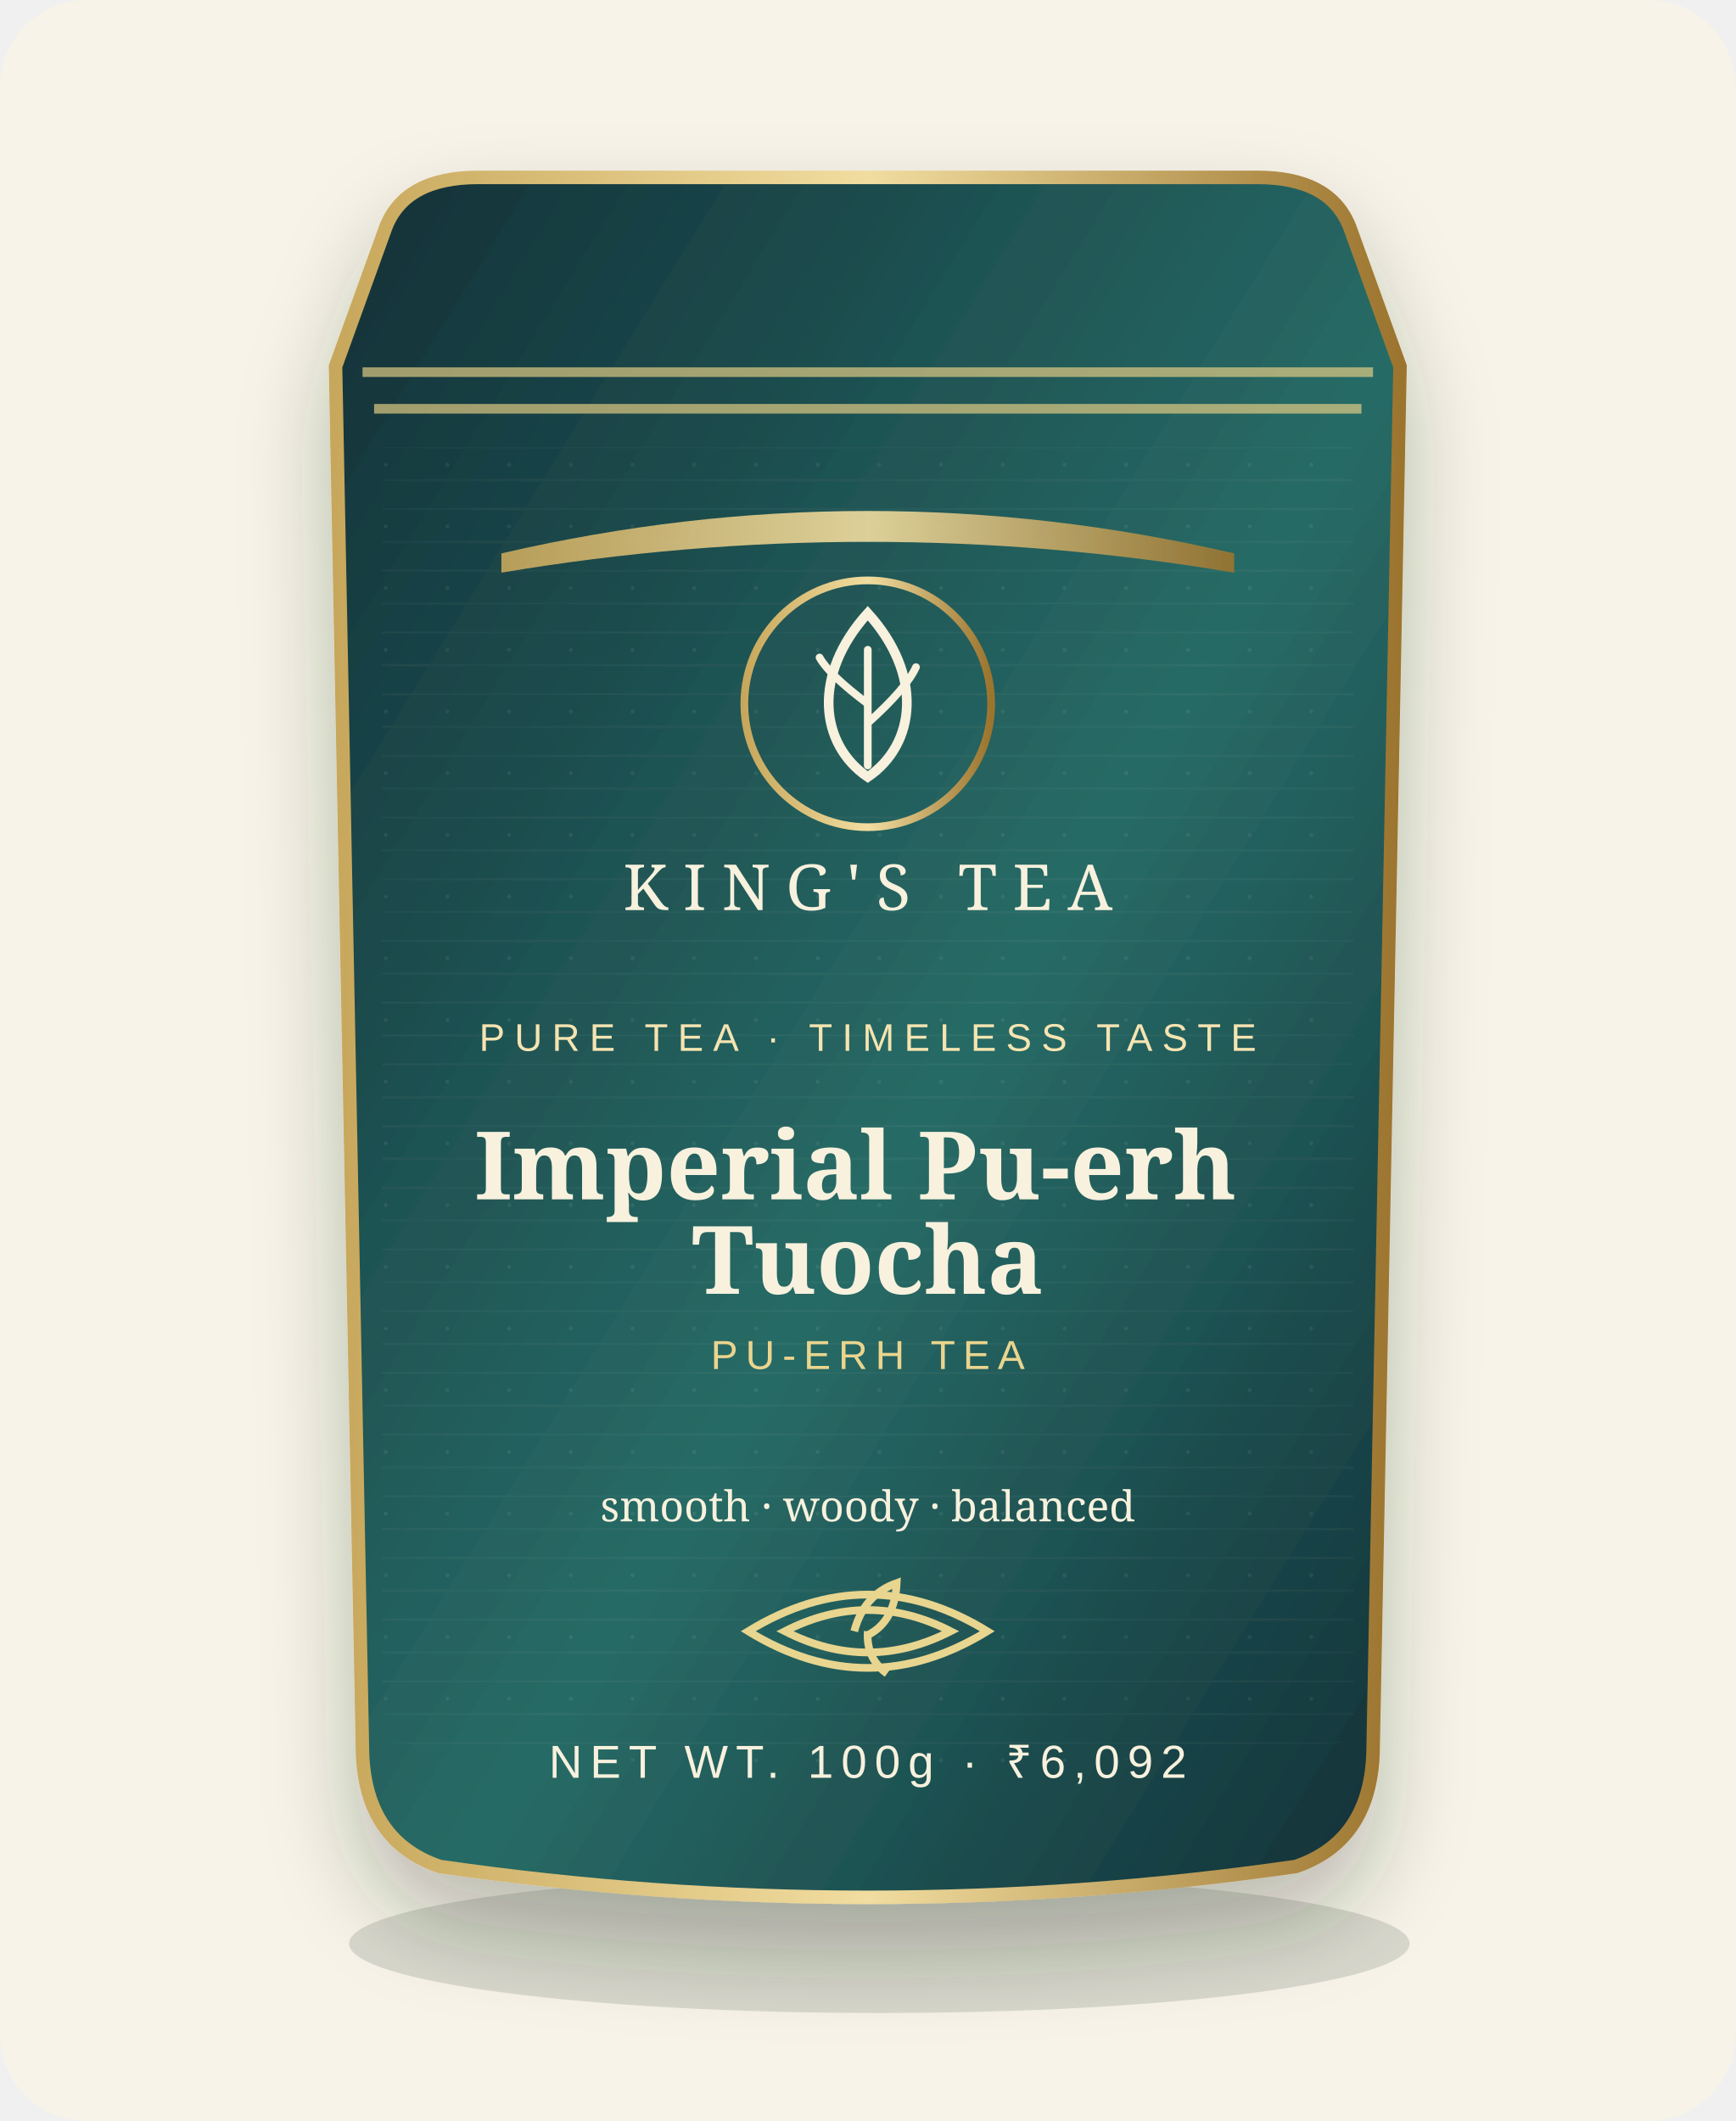
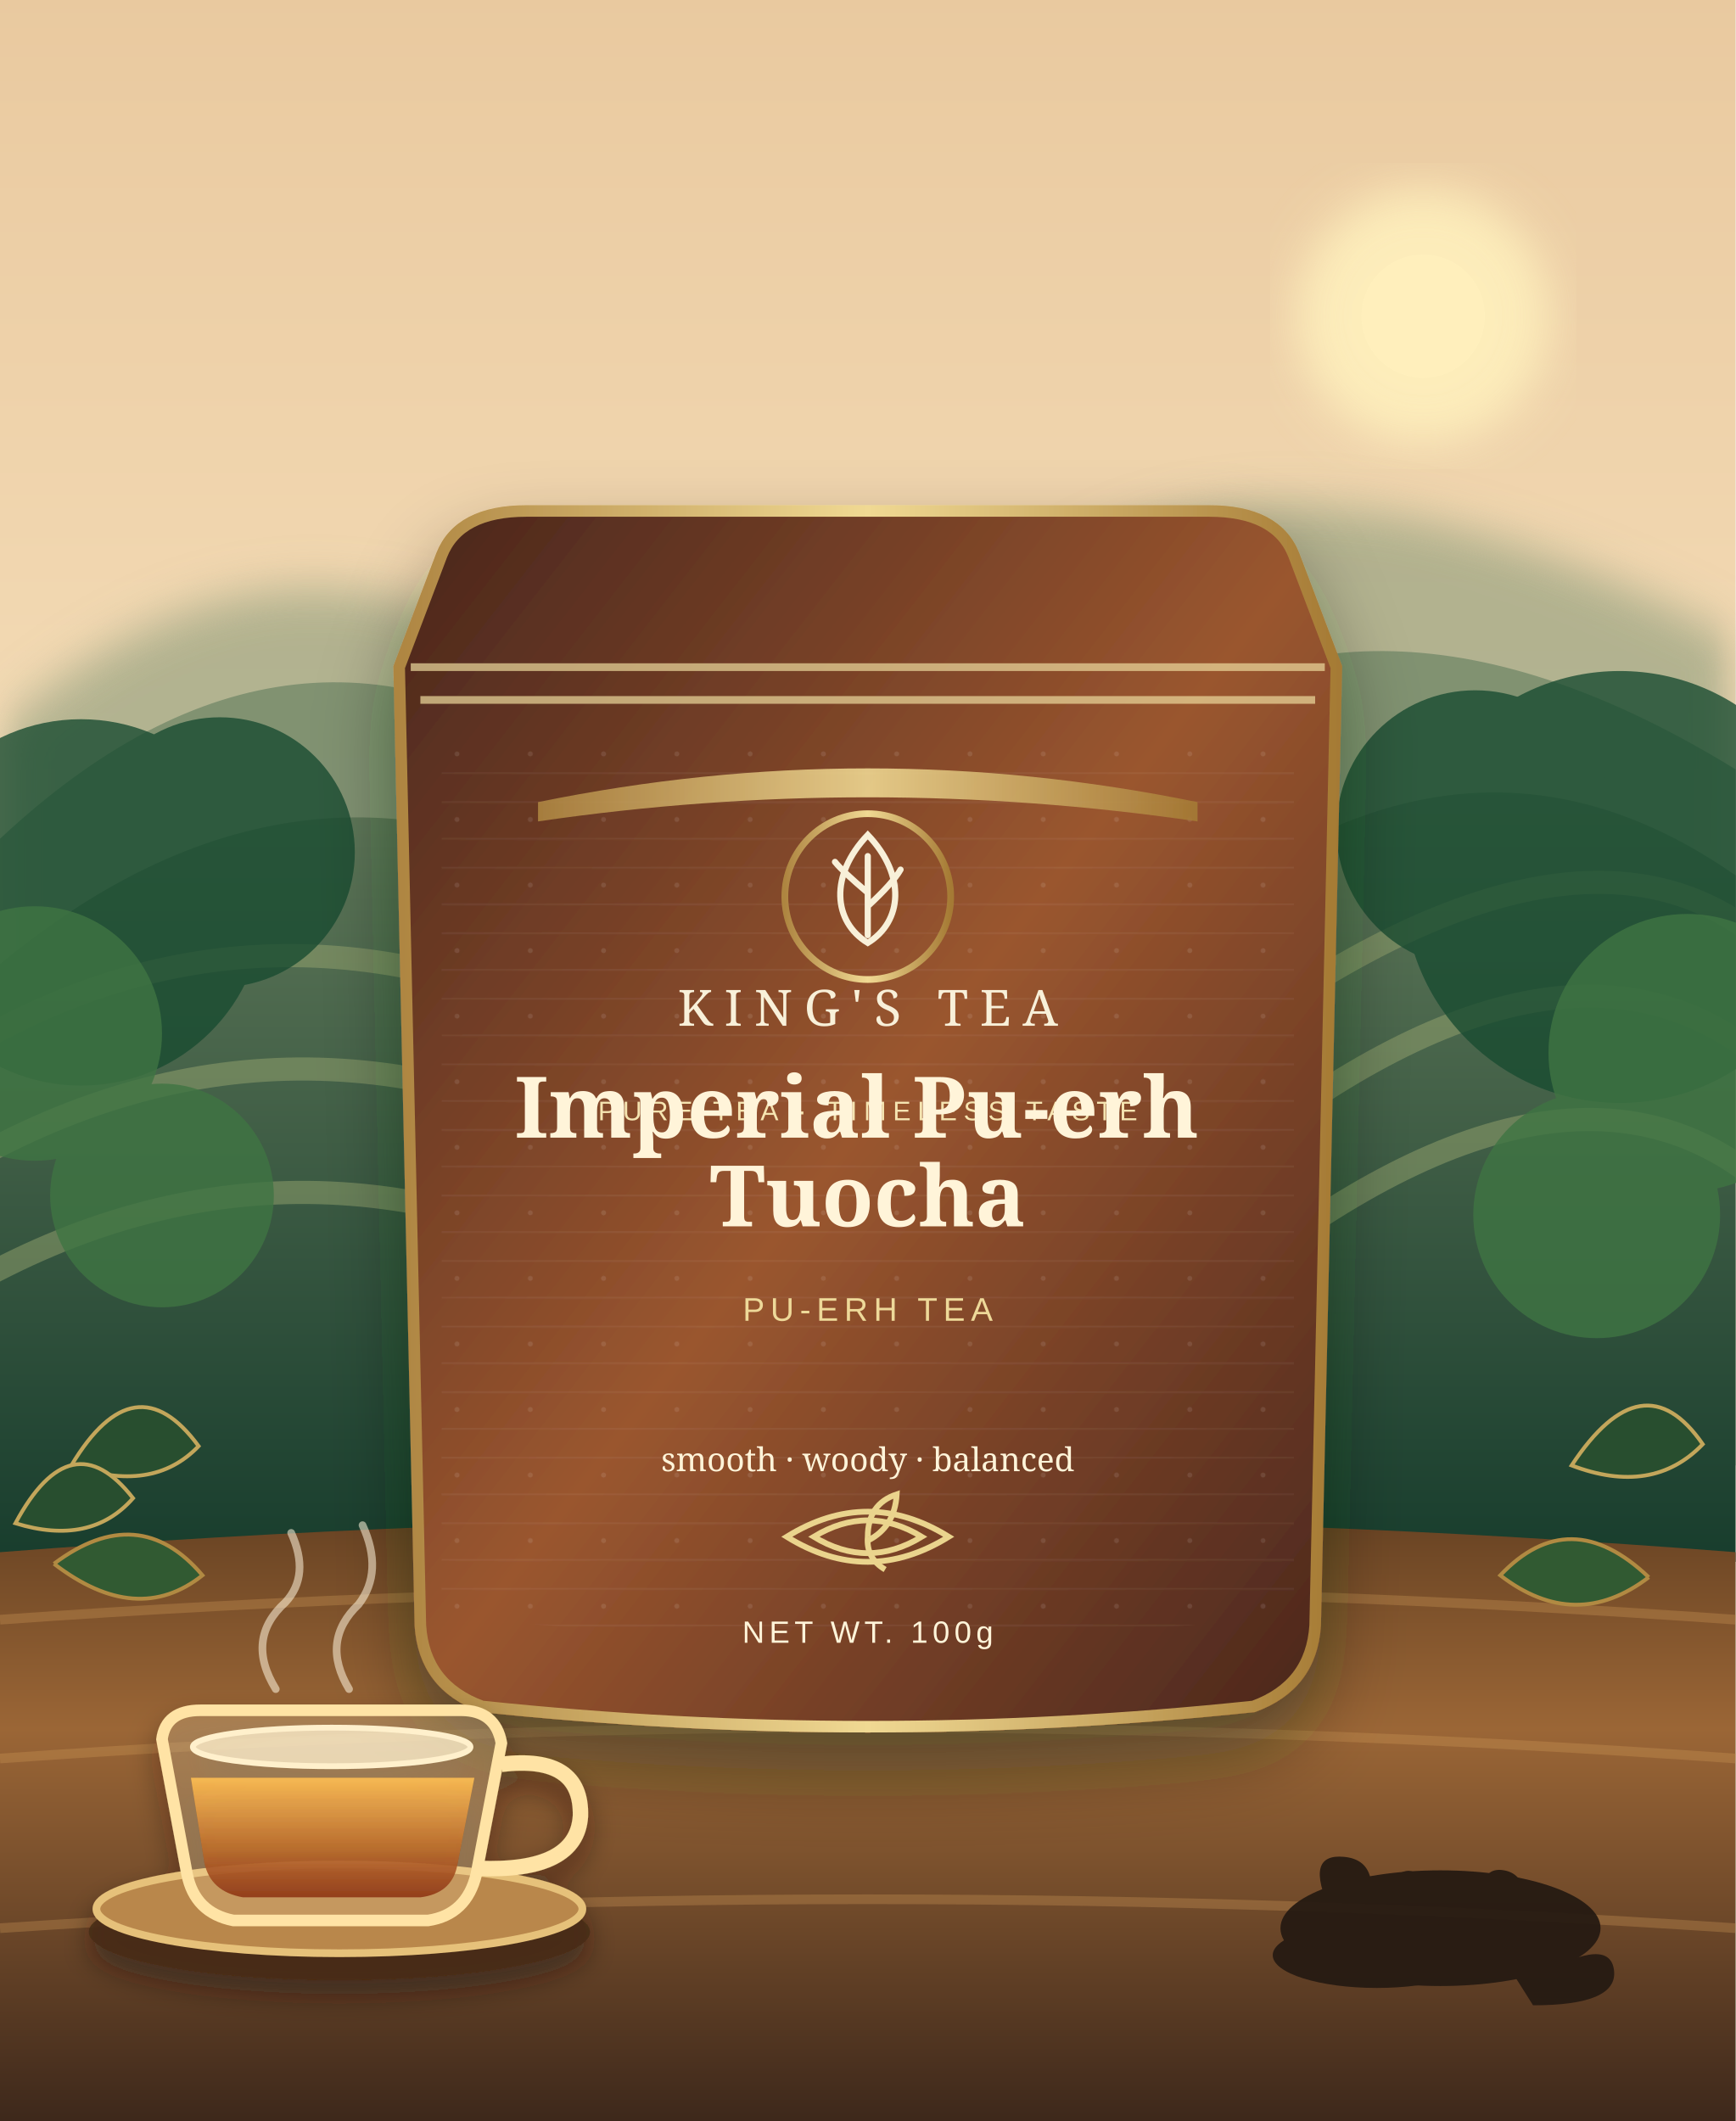
<svg xmlns="http://www.w3.org/2000/svg" width="900" height="1100" viewBox="0 0 900 1100" role="img" aria-labelledby="title desc">
  <defs>
+     <linearGradient id="sky" x2="0" y2="1">
+       <stop stop-color="#e9c99f" />
+       <stop offset=".45" stop-color="#f6dfba" />
+       <stop offset="1" stop-color="#a5b58a" />
+     </linearGradient>
+     <linearGradient id="hills" x2="0" y2="1">
+       <stop stop-color="#61795a" />
+       <stop offset="1" stop-color="#183d2d" />
+     </linearGradient>
    <linearGradient id="pouch" x1="0" y1="0" x2="1" y2="1">
-       <stop stop-color="#122f36" />
-       <stop offset=".55" stop-color="#286b66" />
-       <stop offset="1" stop-color="#122f36" />
+       <stop stop-color="#48251c" />
+       <stop offset=".5" stop-color="#9a562f" />
+       <stop offset="1" stop-color="#48251c" />
    </linearGradient>
-     <linearGradient id="foil" x1="0" y1="0" x2="1" y2="0">
-       <stop stop-color="#c7a75b" />
-       <stop offset=".5" stop-color="#f1dda0" />
-       <stop offset="1" stop-color="#9b742e" />
+     <linearGradient id="foil" x2="1">
+       <stop stop-color="#ae8541" />
+       <stop offset=".5" stop-color="#f0d993" />
+       <stop offset="1" stop-color="#a57a34" />
    </linearGradient>
+     <linearGradient id="wood" x2="0" y2="1">
+       <stop stop-color="#684323" />
+       <stop offset=".35" stop-color="#9b6636" />
+       <stop offset="1" stop-color="#3d281b" />
+     </linearGradient>
+     <linearGradient id="tea" x2="0" y2="1">
+       <stop stop-color="#ffbf54" />
+       <stop offset="1" stop-color="#8e3515" />
+     </linearGradient>
+     <filter id="soft">
+       <feGaussianBlur stdDeviation="12" />
+     </filter>
    <filter id="shadow" x="-30%" y="-20%" width="160%" height="160%">
-       <feDropShadow dx="0" dy="24" stdDeviation="22" flood-color="#1a2c20" flood-opacity=".28" />
+       <feDropShadow dx="0" dy="20" stdDeviation="20" flood-color="#10271d" flood-opacity=".42" />
    </filter>
-     <pattern id="grain" width="32" height="32" patternUnits="userSpaceOnUse">
-       <path d="M0 8h32M0 25h32" stroke="#fff" stroke-opacity=".035" />
-       <circle cx="8" cy="17" r="1" fill="#fff" fill-opacity=".07" />
+     <filter id="cupShadow" x="-40%" y="-40%" width="180%" height="190%">
+       <feDropShadow dx="0" dy="8" stdDeviation="7" flood-color="#20170e" flood-opacity=".5" />
+     </filter>
+     <pattern id="grain" width="38" height="34" patternUnits="userSpaceOnUse">
+       <path d="M0 8h38M0 27h38" stroke="#fff" stroke-opacity=".045" />
+       <circle cx="9" cy="17" r="1.3" fill="#fff" fill-opacity=".1" />
    </pattern>
  </defs>
-   <rect width="900" height="1100" rx="45" fill="#f7f3e8" />
-   <ellipse cx="456" cy="1008" rx="275" ry="36" fill="#18271f" opacity=".14" />
+   <rect width="900" height="1100" fill="url(#sky)" />
+   <circle cx="738" cy="164" r="66" fill="#fff1bd" opacity=".86" filter="url(#soft)" />
+   <circle cx="738" cy="164" r="32" fill="#fff0bd" opacity=".9" />
+   <path d="M0 378 Q132 260 266 334 T530 307 T900 332 V700 H0Z" fill="#8b9b7a" opacity=".62" filter="url(#soft)" />
+   <path d="M0 435 Q153 292 306 401 Q424 291 574 390 Q708 281 900 399 V760 H0Z" fill="#718768" opacity=".76" />
+   <path d="M0 500 Q162 366 328 468 Q489 354 640 458 Q774 366 900 454 V810 H0Z" fill="url(#hills)" />
+   <g fill="none" stroke="#9eaa72" stroke-width="12" opacity=".46">
+     <path d="M-40 558 Q125 446 310 535 T680 510 T950 530" />
+     <path d="M-40 617 Q135 504 320 595 T680 570 T950 590" />
+     <path d="M-40 681 Q135 568 320 659 T680 634 T950 654" />
+   </g>
+   <g fill="#174a30" opacity=".78">
+     <circle cx="42" cy="468" r="95" />
+     <circle cx="114" cy="442" r="70" />
+     <circle cx="840" cy="460" r="112" />
+     <circle cx="765" cy="430" r="72" />
+   </g>
+   <g fill="#3f7442" opacity=".8">
+     <circle cx="18" cy="536" r="66" />
+     <circle cx="875" cy="546" r="72" />
+     <circle cx="84" cy="620" r="58" />
+     <circle cx="828" cy="630" r="64" />
+   </g>
+   <path d="M0 805 Q450 770 900 805 V1100 H0Z" fill="url(#wood)" />
+   <path d="M0 840 Q450 808 900 840 M0 912 Q450 880 900 912 M0 1000 Q450 970 900 1000" fill="none" stroke="#d19a57" stroke-width="5" opacity=".32" />
+   <path d="M28 811 Q72 778 105 817 Q71 844 28 811 M855 818 Q814 779 778 817 Q817 847 855 818" fill="#315a32" stroke="#b18a42" stroke-width="2" />
+   <g fill="#261a12" opacity=".95">
+     <ellipse cx="747" cy="1000" rx="83" ry="30" />
+     <ellipse cx="714" cy="1014" rx="54" ry="17" />
+     <path d="M690 991q-14-30 7-28t11 34q18-38 30-22t-12 37q35-29 41-9t-43 25q-35 7-34-37Z" />
+     <path d="M771 1002q-8-35 9-32t9 39q21-31 31-15t-21 30q36-20 38-2t-42 18Z" />
+   </g>
  <g filter="url(#shadow)">
-     <path d="M200 118 Q210 92 248 92 H652 Q690 92 700 118 L726 190 L712 910 Q710 955 672 968 Q450 1000 228 968 Q190 955 188 910 L174 190 Z" fill="url(#pouch)" stroke="url(#foil)" stroke-width="7" />
-     <path d="M188 193 H712 M194 212 H706" stroke="#e7cf85" stroke-opacity=".67" stroke-width="5" />
-     <path d="M198 232 H702 V903 Q450 930 198 903 Z" fill="url(#grain)" />
-     <path d="M260 287 Q450 243 640 287 L640 297 Q450 265 260 297Z" fill="url(#foil)" opacity=".9" />
-     <circle cx="450" cy="365" r="64" fill="none" stroke="url(#foil)" stroke-width="4" />
-     <path d="M450 318 C421 350 425 386 450 403 C475 386 479 350 450 318Z" fill="none" stroke="#f7f1dd" stroke-width="5" />
-     <path d="M450 337 V397 M450 365 Q430 350 425 341 M450 375 Q470 357 475 346" fill="none" stroke="#f7f1dd" stroke-width="4" stroke-linecap="round" />
-     <text x="450" y="472" text-anchor="middle" font-family="Georgia,serif" font-size="33" letter-spacing="8" fill="#f7f1dd">KING'S TEA</text>
-     <path d="M310 497 H590" stroke="url(#foil)" stroke-width="3" />
-     <text x="450" y="545" text-anchor="middle" font-family="Arial,sans-serif" font-size="20" letter-spacing="5" fill="#f5e4b1">PURE TEA · TIMELESS TASTE</text>
-     <text text-anchor="middle" font-family="Georgia,serif" font-size="49" font-weight="bold" fill="#f7f1dd">
-       <tspan x="450" y="622">Imperial Pu-erh</tspan>
-       <tspan x="450" y="671">Tuocha</tspan>
+     <path d="M229 288 Q238 265 273 265 H627 Q662 265 671 288 L693 346 L682 843 Q680 874 650 885 Q450 906 250 885 Q220 874 218 843 L207 346 Z" fill="url(#pouch)" stroke="url(#foil)" stroke-width="6" />
+     <path d="M213 346 H687 M218 363 H682" stroke="#edda9d" stroke-opacity=".7" stroke-width="4" />
+     <path d="M229 383 H671 V838 Q450 861 229 838Z" fill="url(#grain)" />
+     <path d="M279 416 Q450 381 621 416 L621 426 Q450 401 279 426Z" fill="url(#foil)" opacity=".88" />
+     <circle cx="450" cy="465" r="43" fill="none" stroke="url(#foil)" stroke-width="3.5" />
+     <path d="M450 433 C430 454 432 478 450 489 C468 478 470 454 450 433Z M450 444 V485 M450 463 Q437 452 433 447 M450 470 Q463 458 467 451" fill="none" stroke="#f8f0d9" stroke-width="3.2" stroke-linecap="round" />
+     <text x="450" y="532" text-anchor="middle" font-family="Georgia,serif" font-size="26" letter-spacing="6" fill="#f8f0d9">KING'S TEA</text>
+     <path d="M328 550 H572" stroke="url(#foil)" stroke-width="2.5" />
+     <text x="450" y="581" text-anchor="middle" font-family="Arial,sans-serif" font-size="14" letter-spacing="3.4" fill="#f5e4b1">PURE TEA · TIMELESS TASTE</text>
+     <text text-anchor="middle" font-family="Georgia,serif" font-size="44" font-weight="bold" fill="#fff4d9">
+       <tspan x="450" y="590">Imperial Pu-erh</tspan>
+       <tspan x="450" y="636">Tuocha</tspan>
    </text>
-     <text x="450" y="710" text-anchor="middle" font-family="Arial,sans-serif" font-size="21" letter-spacing="4" fill="#ead58e">PU-ERH TEA</text>
-     <path d="M295 741 H605" stroke="url(#foil)" stroke-width="2" opacity=".85" />
-     <text x="450" y="789" text-anchor="middle" font-family="Georgia,serif" font-size="22" fill="#f7f1dd">smooth · woody · balanced</text>
-     <g transform="translate(450 846)" fill="none" stroke="#e8d58f" stroke-width="4">
-       <path d="M-62 0 Q0 -38 62 0 Q0 38 -62 0Z" />
-       <path d="M-43 0 Q0 -22 43 0 Q0 22 -43 0Z" />
-       <path d="M-7 0 Q-2 -19 15 -25 Q14 -5 0 2 M0 0 Q-1 14 10 22" />
+     <text x="450" y="685" text-anchor="middle" font-family="Arial,sans-serif" font-size="17" letter-spacing="3" fill="#eed999">PU-ERH TEA</text>
+     <path d="M327 728 H573" stroke="url(#foil)" stroke-width="2" opacity=".88" />
+     <text x="450" y="763" text-anchor="middle" font-family="Georgia,serif" font-size="17" fill="#fff4d9">smooth  ·  woody  ·  balanced</text>
+     <g transform="translate(450 797)" fill="none" stroke="#ead48d" stroke-width="3">
+       <path d="M-42 0 Q0 -26 42 0 Q0 26 -42 0Z" />
+       <path d="M-28 0 Q0 -17 28 0 Q0 17 -28 0Z" />
+       <path d="M0 0 Q0 -17 15 -22 Q14 -5 0 2 M0 0 Q-1 11 9 17" />
    </g>
-     <text x="450" y="922" text-anchor="middle" font-family="Arial,sans-serif" font-size="24" letter-spacing="4" fill="#f7f1dd">NET WT. 100g  ·  ₹6,092</text>
+     <text x="450" y="852" text-anchor="middle" font-family="Arial,sans-serif" font-size="16" letter-spacing="2.4" fill="#fff4d9">NET WT. 100g</text>
+   </g>
+   <g filter="url(#cupShadow)">
+     <ellipse cx="176" cy="1002" rx="130" ry="25" fill="#4a2d18" opacity=".9" />
+     <ellipse cx="176" cy="990" rx="126" ry="23" fill="#b9874b" stroke="#e6c17a" stroke-width="4" />
+     <path d="M84 902 Q86 887 104 887 H239 Q257 887 260 904 L247 972 Q242 993 222 996 H121 Q101 992 97 972Z" fill="#f5ddaa" fill-opacity=".2" stroke="#ffe3a5" stroke-width="6" />
+     <path d="M99 922 H246 L237 968 Q234 982 218 984 H126 Q109 981 106 966Z" fill="url(#tea)" opacity=".9" />
+     <path d="M260 915 Q302 910 301 942 Q299 971 248 969" fill="none" stroke="#ffe3a5" stroke-width="8" />
+     <ellipse cx="172" cy="906" rx="72" ry="10" fill="#fff0cc" fill-opacity=".75" stroke="#fff0cc" stroke-width="3" />
+   </g>
+   <g fill="none" stroke="#fff4dc" stroke-width="4" stroke-linecap="round" opacity=".55">
+     <path d="M143 876 Q127 850 148 831 Q161 817 151 795" />
+     <path d="M181 876 Q166 851 186 832 Q199 815 188 791" />
+   </g>
+   <g fill="#284e2f" stroke="#c3a65b" stroke-width="2">
+     <path d="M37 760 Q70 705 103 750 Q79 775 37 760Z" />
+     <path d="M8 790 Q37 736 69 777 Q47 802 8 790Z" />
+     <path d="M815 760 Q852 704 883 749 Q857 776 815 760Z" />
  </g>
</svg>
